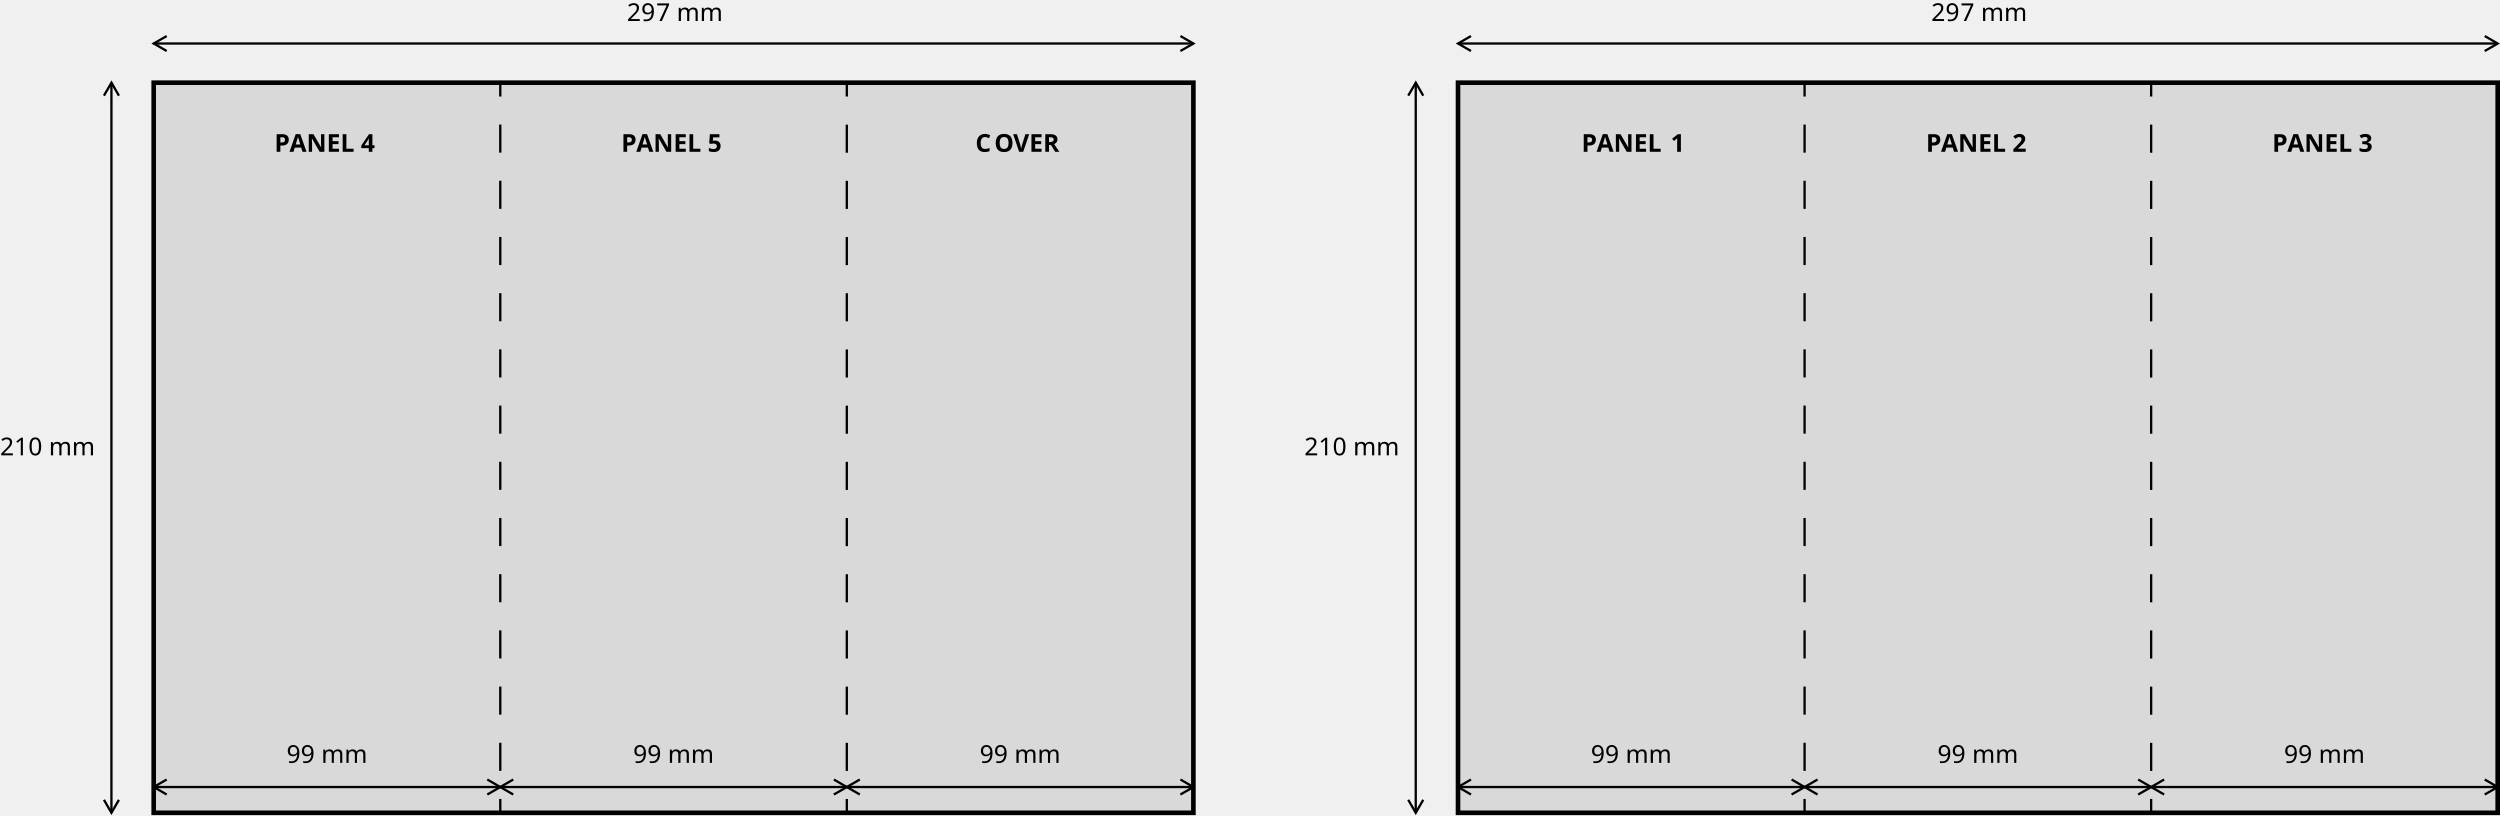
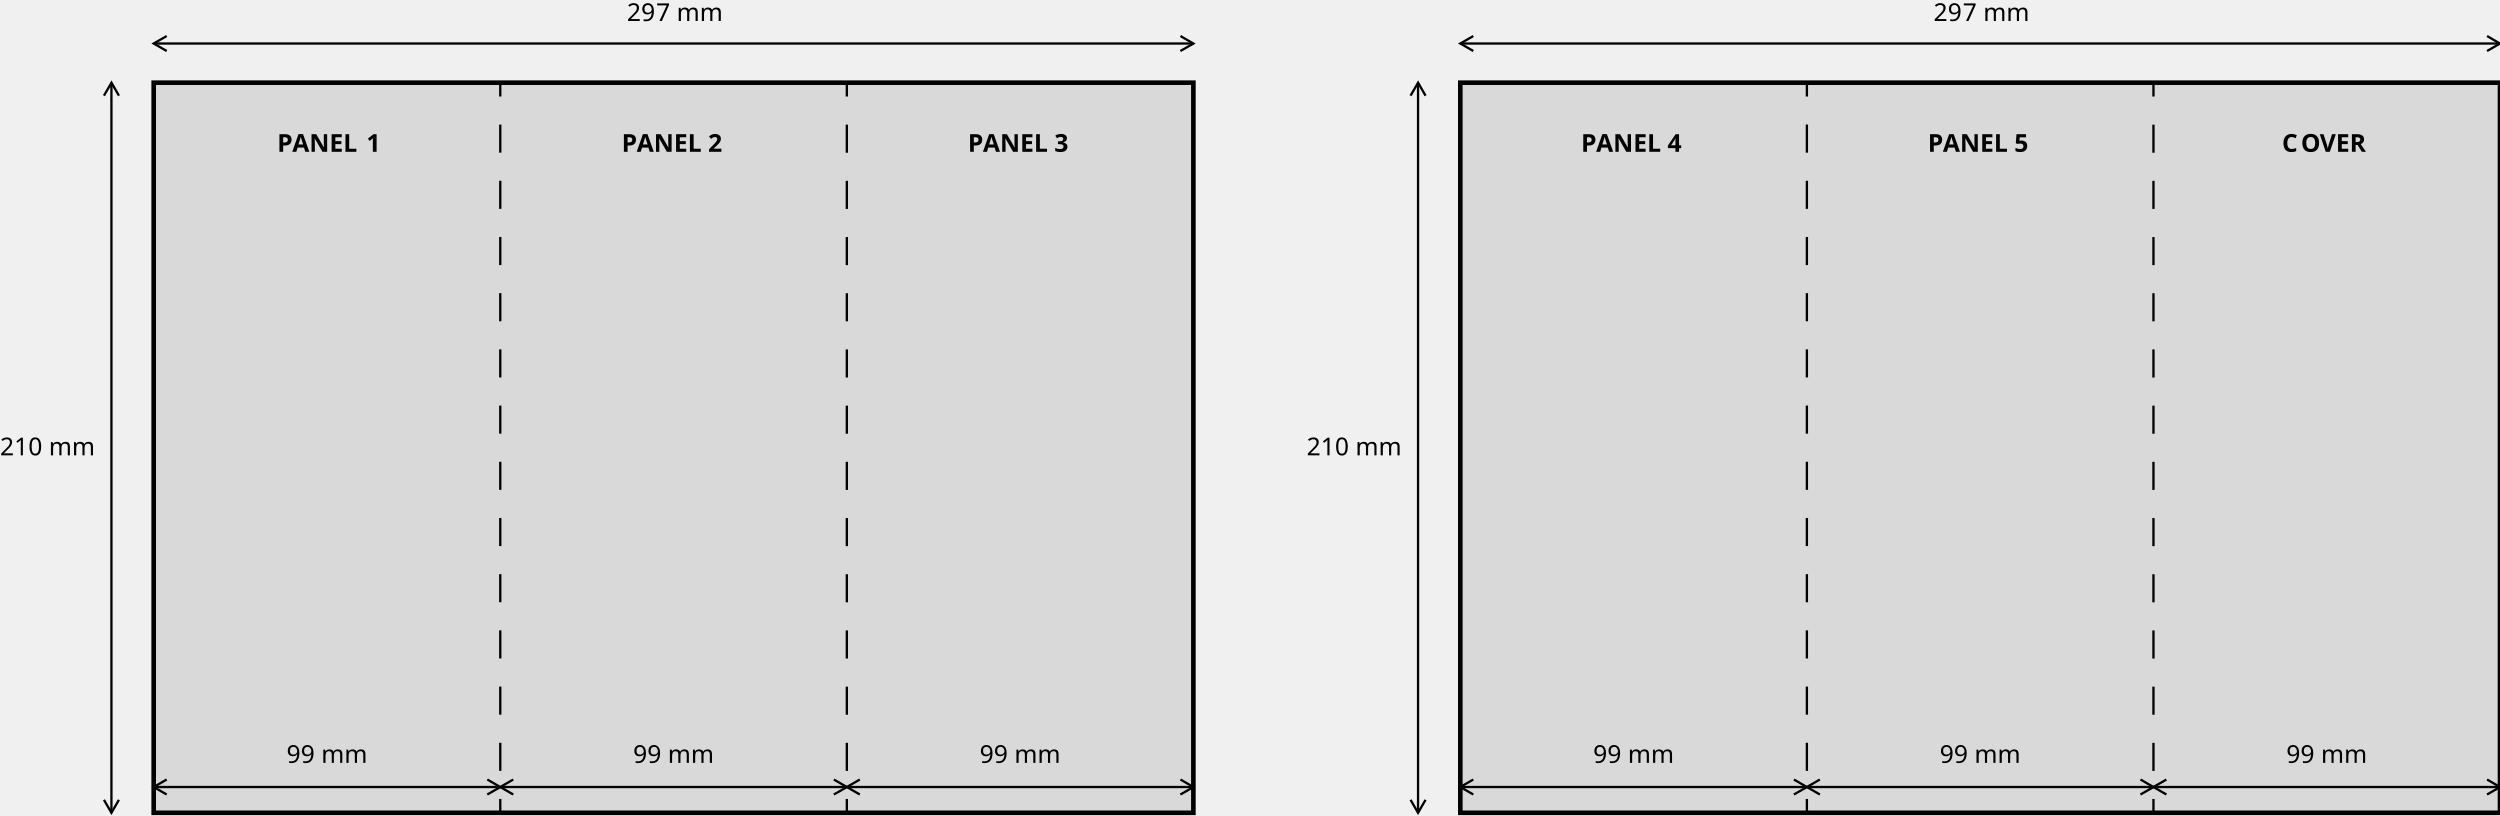
<svg xmlns="http://www.w3.org/2000/svg" id="_Слой_1" viewBox="0 0 1083.62 353.31">
  <defs>
    <style>.cls-1{letter-spacing:-.08em;}.cls-2{fill:#d8d9d8;stroke-width:2px;}.cls-2,.cls-3,.cls-4,.cls-5,.cls-6{stroke:#010101;stroke-miterlimit:10;}.cls-7{letter-spacing:-.03em;}.cls-3{stroke-dasharray:0 0 12.18 12.18;}.cls-3,.cls-4,.cls-6{fill:none;}.cls-4{stroke-dasharray:0 0 12.57 12.57;}.cls-5{fill:#fff;}.cls-8{letter-spacing:0em;}.cls-9{font-family:Indivisible-Regular, Indivisible;}.cls-9,.cls-10{fill:#010101;font-size:10.71px;}.cls-10{font-family:Indivisible-Bold, Indivisible;font-weight:700;}.cls-11{letter-spacing:0em;}</style>
  </defs>
  <g>
-     <rect class="cls-2" x="66.62" y="35.84" width="450.65" height="316.47" />
    <g>
-       <polyline class="cls-6" points="367.05 346.31 367.05 352.31 361.05 352.31" />
-       <line class="cls-4" x1="348.49" y1="352.31" x2="229.12" y2="352.31" />
-       <polyline class="cls-6" points="222.84 352.31 216.84 352.31 216.84 346.31" />
-       <line class="cls-3" x1="216.84" y1="334.13" x2="216.84" y2="47.93" />
-       <polyline class="cls-6" points="216.84 41.84 216.84 35.84 222.84 35.84" />
-       <line class="cls-4" x1="235.4" y1="35.84" x2="354.77" y2="35.84" />
-       <polyline class="cls-6" points="361.05 35.84 367.05 35.84 367.05 41.84" />
-       <line class="cls-3" x1="367.05" y1="54.02" x2="367.05" y2="340.22" />
+       <rect class="cls-2" x="66.62" y="35.84" width="450.65" height="316.47" />
+       <g>
+         <polyline class="cls-6" points="367.06 346.31 367.06 352.31 361.06 352.31" />
+         <line class="cls-4" x1="348.49" y1="352.31" x2="229.12" y2="352.31" />
+         <polyline class="cls-6" points="222.84 352.31 216.84 352.31 216.84 346.31" />
+         <line class="cls-3" x1="216.84" y1="334.13" x2="216.84" y2="47.93" />
+         <polyline class="cls-6" points="216.84 41.84 216.84 35.84 222.84 35.84" />
+         <line class="cls-4" x1="235.4" y1="35.84" x2="354.77" y2="35.84" />
+         <polyline class="cls-6" points="361.06 35.84 367.06 35.84 367.06 41.84" />
+         <line class="cls-3" x1="367.06" y1="54.02" x2="367.06" y2="340.22" />
+       </g>
    </g>
-   </g>
-   <text class="cls-9" transform="translate(0 197.35)">
-     <tspan x="0" y="0">210 mm</tspan>
-   </text>
-   <line class="cls-5" x1="48.3" y1="352.31" x2="48.3" y2="35.84" />
-   <polyline class="cls-6" points="51.55 41.48 48.32 35.84 45.05 41.46" />
-   <polyline class="cls-6" points="45.05 346.68 48.3 352.31 51.55 346.68" />
-   <text class="cls-9" transform="translate(271.73 9.11)">
-     <tspan x="0" y="0">2</tspan>
-     <tspan class="cls-11" x="6.14" y="0">9</tspan>
-     <tspan x="12.65" y="0">7 mm</tspan>
-   </text>
-   <g>
-     <line class="cls-5" x1="66.62" y1="18.86" x2="517.27" y2="18.86" />
-     <polyline class="cls-6" points="511.63 22.11 517.27 18.88 511.65 15.62" />
-     <polyline class="cls-6" points="72.25 15.62 66.62 18.86 72.25 22.11" />
+     <text class="cls-9" transform="translate(0 197.35)">
+       <tspan x="0" y="0">210 mm</tspan>
+     </text>
+     <line class="cls-5" x1="48.3" y1="352.31" x2="48.3" y2="35.84" />
+     <polyline class="cls-6" points="51.55 41.48 48.32 35.84 45.05 41.46" />
+     <polyline class="cls-6" points="45.05 346.68 48.3 352.31 51.55 346.68" />
+     <text class="cls-9" transform="translate(271.73 9.11)">
+       <tspan x="0" y="0">2</tspan>
+       <tspan class="cls-11" x="6.14" y="0">9</tspan>
+       <tspan x="12.65" y="0">7 mm</tspan>
+     </text>
+     <g>
+       <line class="cls-5" x1="66.62" y1="18.86" x2="517.27" y2="18.86" />
+       <polyline class="cls-6" points="511.63 22.11 517.27 18.88 511.66 15.62" />
+       <polyline class="cls-6" points="72.25 15.62 66.62 18.86 72.25 22.11" />
+     </g>
+     <g>
+       <text class="cls-9" transform="translate(124.2 330.66)">
+         <tspan x="0" y="0">99 mm</tspan>
+       </text>
+       <g>
+         <line class="cls-5" x1="66.62" y1="341.13" x2="216.84" y2="341.13" />
+         <polyline class="cls-6" points="211.2 344.38 216.84 341.15 211.22 337.88" />
+         <polyline class="cls-6" points="72.25 337.88 66.62 341.13 72.25 344.38" />
+       </g>
+     </g>
+     <g>
+       <text class="cls-9" transform="translate(274.42 330.66)">
+         <tspan x="0" y="0">99 mm</tspan>
+       </text>
+       <g>
+         <line class="cls-5" x1="216.84" y1="341.13" x2="367.06" y2="341.13" />
+         <polyline class="cls-6" points="361.42 344.38 367.06 341.15 361.44 337.88" />
+         <polyline class="cls-6" points="222.47 337.88 216.84 341.13 222.47 344.38" />
+       </g>
+     </g>
+     <g>
+       <text class="cls-9" transform="translate(424.63 330.66)">
+         <tspan x="0" y="0">99 mm</tspan>
+       </text>
+       <g>
+         <line class="cls-5" x1="367.06" y1="341.13" x2="517.27" y2="341.13" />
+         <polyline class="cls-6" points="511.63 344.38 517.27 341.15 511.66 337.88" />
+         <polyline class="cls-6" points="372.68 337.88 367.06 341.13 372.68 344.38" />
+       </g>
+     </g>
+     <text class="cls-10" transform="translate(120.15 65.8)">
+       <tspan class="cls-1" x="0" y="0">P</tspan>
+       <tspan x="6.53" y="0">ANEL</tspan>
+       <tspan class="cls-8" x="36.43" y="0"> </tspan>
+       <tspan x="38.66" y="0">1</tspan>
+     </text>
+     <text class="cls-10" transform="translate(269.45 65.8)">
+       <tspan class="cls-1" x="0" y="0">P</tspan>
+       <tspan x="6.53" y="0">ANEL 2</tspan>
+     </text>
+     <text class="cls-10" transform="translate(419.52 65.8)">
+       <tspan class="cls-1" x="0" y="0">P</tspan>
+       <tspan x="6.53" y="0">ANEL 3</tspan>
+     </text>
  </g>
  <g>
-     <text class="cls-9" transform="translate(124.2 330.66)">
-       <tspan x="0" y="0">99 mm</tspan>
+     <g>
+       <rect class="cls-2" x="632.97" y="35.84" width="450.65" height="316.47" />
+       <g>
+         <polyline class="cls-6" points="933.41 346.31 933.41 352.31 927.41 352.31" />
+         <line class="cls-4" x1="914.84" y1="352.31" x2="795.47" y2="352.31" />
+         <polyline class="cls-6" points="789.19 352.31 783.19 352.31 783.19 346.31" />
+         <line class="cls-3" x1="783.19" y1="334.13" x2="783.19" y2="47.93" />
+         <polyline class="cls-6" points="783.19 41.84 783.19 35.84 789.19 35.84" />
+         <line class="cls-4" x1="801.75" y1="35.84" x2="921.12" y2="35.84" />
+         <polyline class="cls-6" points="927.41 35.84 933.41 35.84 933.41 41.84" />
+         <line class="cls-3" x1="933.41" y1="54.02" x2="933.41" y2="340.22" />
+       </g>
+     </g>
+     <text class="cls-9" transform="translate(566.35 197.35)">
+       <tspan x="0" y="0">210 mm</tspan>
+     </text>
+     <line class="cls-5" x1="614.65" y1="352.31" x2="614.65" y2="35.84" />
+     <polyline class="cls-6" points="617.9 41.48 614.67 35.84 611.4 41.46" />
+     <polyline class="cls-6" points="611.4 346.68 614.65 352.31 617.9 346.68" />
+     <text class="cls-9" transform="translate(838.08 9.11)">
+       <tspan x="0" y="0">2</tspan>
+       <tspan class="cls-11" x="6.14" y="0">9</tspan>
+       <tspan x="12.65" y="0">7 mm</tspan>
    </text>
    <g>
-       <line class="cls-5" x1="66.62" y1="341.13" x2="216.84" y2="341.13" />
-       <polyline class="cls-6" points="211.2 344.38 216.84 341.15 211.22 337.88" />
-       <polyline class="cls-6" points="72.25 337.88 66.62 341.13 72.25 344.38" />
+       <line class="cls-5" x1="632.97" y1="18.86" x2="1083.62" y2="18.86" />
+       <polyline class="cls-6" points="1077.99 22.11 1083.62 18.88 1078.01 15.62" />
+       <polyline class="cls-6" points="638.6 15.62 632.97 18.86 638.6 22.11" />
    </g>
+     <g>
+       <text class="cls-9" transform="translate(690.55 330.66)">
+         <tspan x="0" y="0">99 mm</tspan>
+       </text>
+       <g>
+         <line class="cls-5" x1="632.97" y1="341.13" x2="783.19" y2="341.13" />
+         <polyline class="cls-6" points="777.55 344.38 783.19 341.15 777.57 337.88" />
+         <polyline class="cls-6" points="638.6 337.88 632.97 341.13 638.6 344.38" />
+       </g>
+     </g>
+     <g>
+       <text class="cls-9" transform="translate(840.77 330.66)">
+         <tspan x="0" y="0">99 mm</tspan>
+       </text>
+       <g>
+         <line class="cls-5" x1="783.19" y1="341.13" x2="933.41" y2="341.13" />
+         <polyline class="cls-6" points="927.77 344.38 933.41 341.15 927.79 337.88" />
+         <polyline class="cls-6" points="788.82 337.88 783.19 341.13 788.82 344.38" />
+       </g>
+     </g>
+     <g>
+       <text class="cls-9" transform="translate(990.98 330.66)">
+         <tspan x="0" y="0">99 mm</tspan>
+       </text>
+       <g>
+         <line class="cls-5" x1="933.41" y1="341.13" x2="1083.62" y2="341.13" />
+         <polyline class="cls-6" points="1077.99 344.38 1083.62 341.15 1078.01 337.88" />
+         <polyline class="cls-6" points="939.03 337.88 933.41 341.13 939.03 344.38" />
+       </g>
+     </g>
+     <text class="cls-10" transform="translate(685.3 65.8)">
+       <tspan class="cls-1" x="0" y="0">P</tspan>
+       <tspan x="6.53" y="0">ANEL 4</tspan>
+     </text>
+     <text class="cls-10" transform="translate(835.61 65.8)">
+       <tspan class="cls-1" x="0" y="0">P</tspan>
+       <tspan x="6.53" y="0">ANEL 5</tspan>
+     </text>
+     <text class="cls-10" transform="translate(989.12 65.8)">
+       <tspan x="0" y="0">C</tspan>
+       <tspan class="cls-7" x="8.19" y="0">O</tspan>
+       <tspan x="16.38" y="0">VER</tspan>
+     </text>
  </g>
-   <g>
-     <text class="cls-9" transform="translate(274.42 330.66)">
-       <tspan x="0" y="0">99 mm</tspan>
-     </text>
-     <g>
-       <line class="cls-5" x1="216.84" y1="341.13" x2="367.05" y2="341.13" />
-       <polyline class="cls-6" points="361.42 344.38 367.05 341.15 361.44 337.88" />
-       <polyline class="cls-6" points="222.46 337.88 216.84 341.13 222.46 344.38" />
-     </g>
-   </g>
-   <g>
-     <text class="cls-9" transform="translate(424.63 330.66)">
-       <tspan x="0" y="0">99 mm</tspan>
-     </text>
-     <g>
-       <line class="cls-5" x1="367.05" y1="341.13" x2="517.27" y2="341.13" />
-       <polyline class="cls-6" points="511.63 344.38 517.27 341.15 511.65 337.88" />
-       <polyline class="cls-6" points="372.68 337.88 367.05 341.13 372.68 344.38" />
-     </g>
-   </g>
-   <g>
-     <rect class="cls-2" x="631.97" y="35.84" width="450.65" height="316.47" />
-     <g>
-       <polyline class="cls-6" points="932.41 346.31 932.41 352.31 926.41 352.31" />
-       <line class="cls-4" x1="913.84" y1="352.31" x2="794.47" y2="352.31" />
-       <polyline class="cls-6" points="788.19 352.31 782.19 352.31 782.19 346.31" />
-       <line class="cls-3" x1="782.19" y1="334.13" x2="782.19" y2="47.93" />
-       <polyline class="cls-6" points="782.19 41.84 782.19 35.84 788.19 35.84" />
-       <line class="cls-4" x1="800.75" y1="35.84" x2="920.12" y2="35.84" />
-       <polyline class="cls-6" points="926.41 35.84 932.41 35.84 932.41 41.84" />
-       <line class="cls-3" x1="932.41" y1="54.02" x2="932.41" y2="340.22" />
-     </g>
-   </g>
-   <text class="cls-9" transform="translate(565.35 197.35)">
-     <tspan x="0" y="0">210 mm</tspan>
-   </text>
-   <line class="cls-5" x1="613.65" y1="352.31" x2="613.65" y2="35.84" />
-   <polyline class="cls-6" points="616.9 41.48 613.67 35.84 610.4 41.46" />
-   <polyline class="cls-6" points="610.4 346.68 613.65 352.31 616.9 346.68" />
-   <text class="cls-9" transform="translate(837.08 9.11)">
-     <tspan x="0" y="0">2</tspan>
-     <tspan class="cls-11" x="6.14" y="0">9</tspan>
-     <tspan x="12.65" y="0">7 mm</tspan>
-   </text>
-   <g>
-     <line class="cls-5" x1="631.97" y1="18.86" x2="1082.62" y2="18.86" />
-     <polyline class="cls-6" points="1076.99 22.11 1082.62 18.88 1077.01 15.62" />
-     <polyline class="cls-6" points="637.6 15.62 631.97 18.86 637.6 22.11" />
-   </g>
-   <g>
-     <text class="cls-9" transform="translate(689.55 330.66)">
-       <tspan x="0" y="0">99 mm</tspan>
-     </text>
-     <g>
-       <line class="cls-5" x1="631.97" y1="341.13" x2="782.19" y2="341.13" />
-       <polyline class="cls-6" points="776.55 344.38 782.19 341.15 776.57 337.88" />
-       <polyline class="cls-6" points="637.6 337.88 631.97 341.13 637.6 344.38" />
-     </g>
-   </g>
-   <g>
-     <text class="cls-9" transform="translate(839.77 330.66)">
-       <tspan x="0" y="0">99 mm</tspan>
-     </text>
-     <g>
-       <line class="cls-5" x1="782.19" y1="341.13" x2="932.41" y2="341.13" />
-       <polyline class="cls-6" points="926.77 344.38 932.41 341.15 926.79 337.88" />
-       <polyline class="cls-6" points="787.82 337.88 782.19 341.13 787.82 344.38" />
-     </g>
-   </g>
-   <g>
-     <text class="cls-9" transform="translate(989.99 330.66)">
-       <tspan x="0" y="0">99 mm</tspan>
-     </text>
-     <g>
-       <line class="cls-5" x1="932.41" y1="341.13" x2="1082.62" y2="341.13" />
-       <polyline class="cls-6" points="1076.99 344.38 1082.62 341.15 1077.01 337.88" />
-       <polyline class="cls-6" points="938.03 337.88 932.41 341.13 938.03 344.38" />
-     </g>
-   </g>
-   <text class="cls-10" transform="translate(685.5 65.8)">
-     <tspan class="cls-1" x="0" y="0">P</tspan>
-     <tspan x="6.53" y="0">ANEL</tspan>
-     <tspan class="cls-8" x="36.43" y="0"> </tspan>
-     <tspan x="38.66" y="0">1</tspan>
-   </text>
-   <text class="cls-10" transform="translate(834.8 65.8)">
-     <tspan class="cls-1" x="0" y="0">P</tspan>
-     <tspan x="6.53" y="0">ANEL 2</tspan>
-   </text>
-   <text class="cls-10" transform="translate(984.87 65.8)">
-     <tspan class="cls-1" x="0" y="0">P</tspan>
-     <tspan x="6.53" y="0">ANEL 3</tspan>
-   </text>
-   <text class="cls-10" transform="translate(118.94 65.8)">
-     <tspan class="cls-1" x="0" y="0">P</tspan>
-     <tspan x="6.53" y="0">ANEL 4</tspan>
-   </text>
-   <text class="cls-10" transform="translate(269.26 65.8)">
-     <tspan class="cls-1" x="0" y="0">P</tspan>
-     <tspan x="6.53" y="0">ANEL 5</tspan>
-   </text>
-   <text class="cls-10" transform="translate(422.77 65.8)">
-     <tspan x="0" y="0">C</tspan>
-     <tspan class="cls-7" x="8.19" y="0">O</tspan>
-     <tspan x="16.38" y="0">VER</tspan>
-   </text>
</svg>
